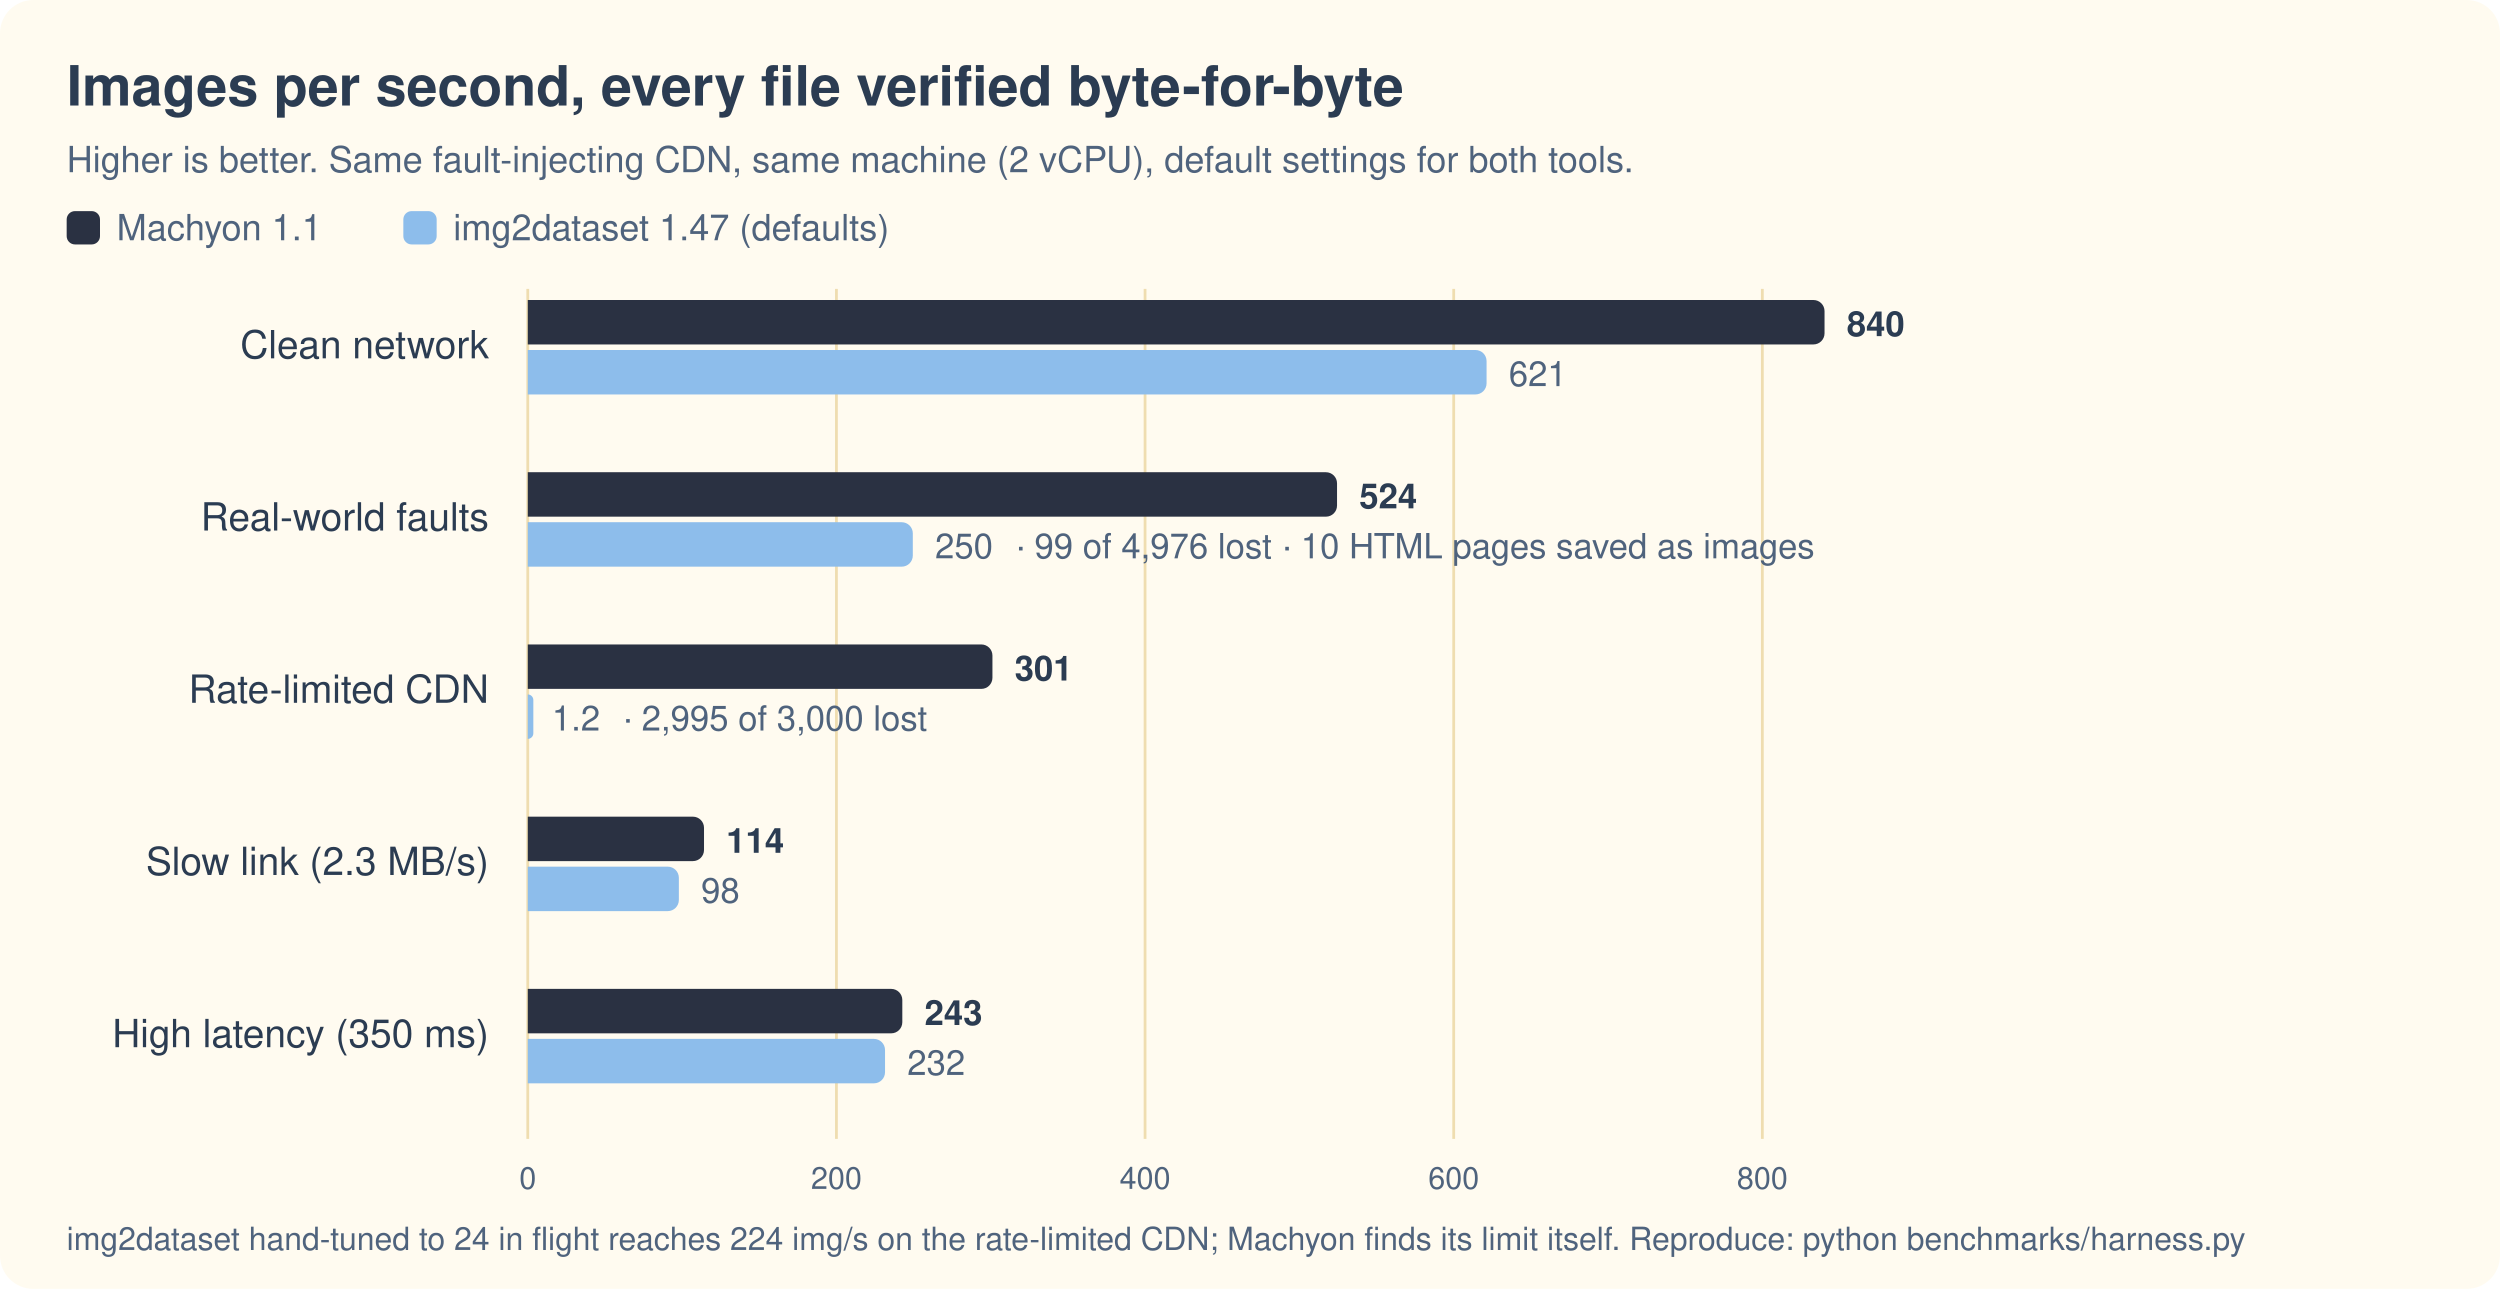
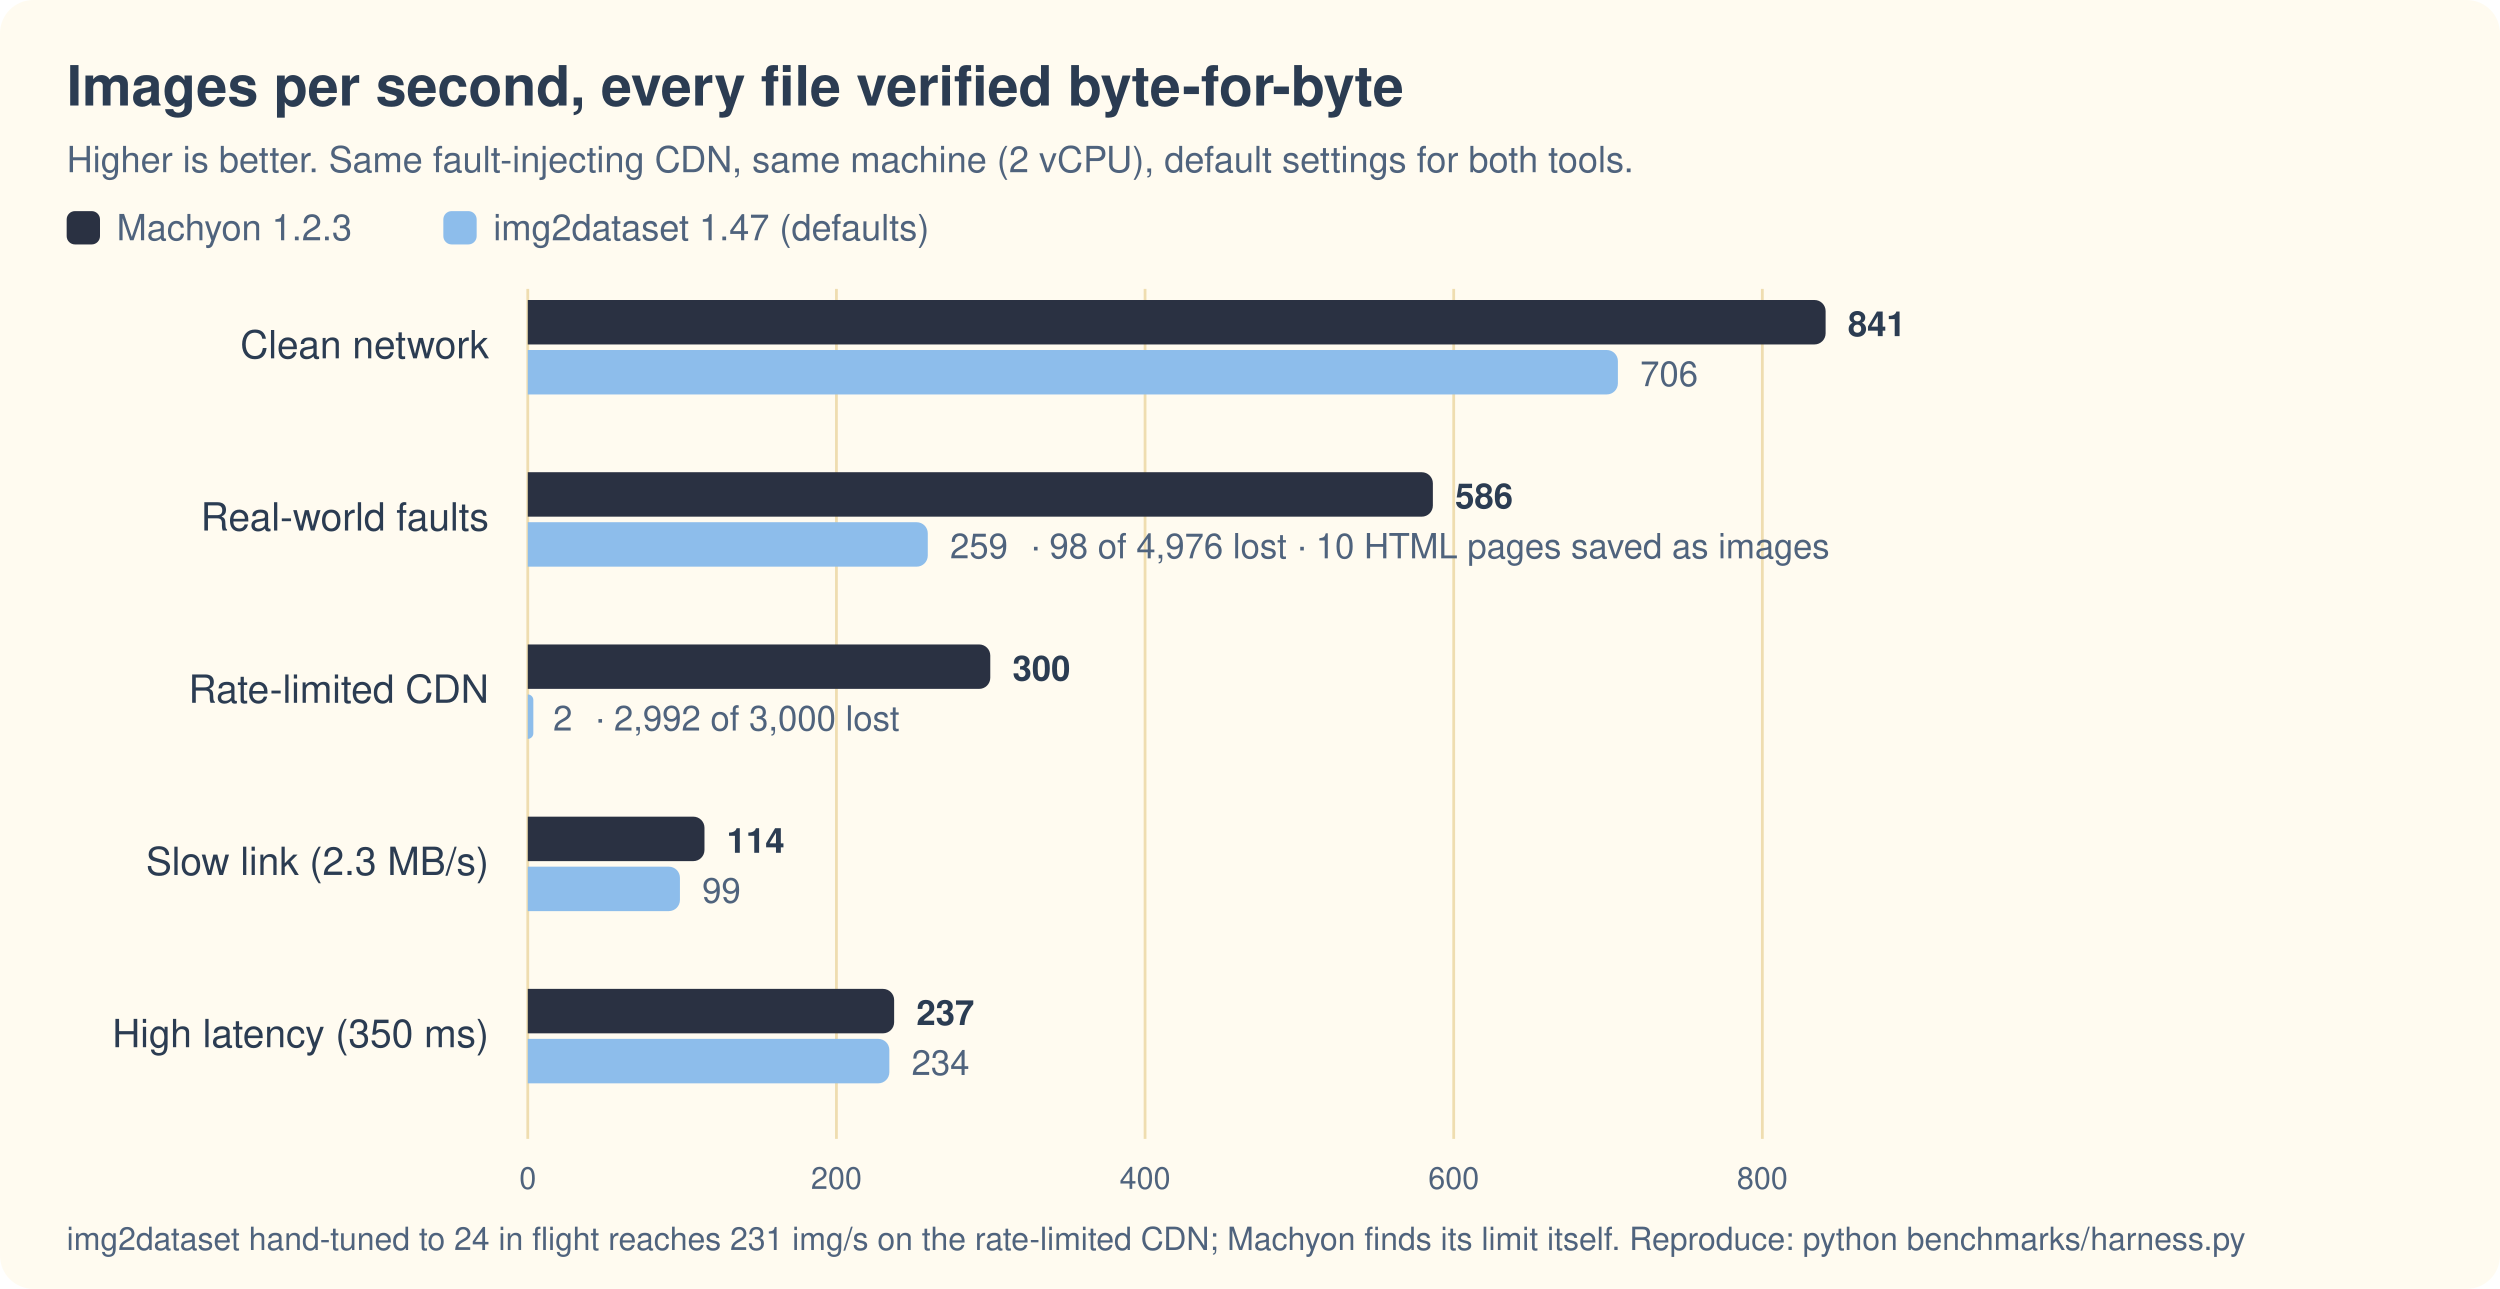
<svg xmlns="http://www.w3.org/2000/svg" viewBox="0 0 900 464" width="900" height="464" font-family="-apple-system,Segoe UI,Helvetica,Arial,sans-serif">
  <rect width="900" height="464" rx="12" fill="#FFFBF0" />
  <text x="24" y="38" font-size="20" font-weight="700" fill="#2B3C52">Images per second, every file verified byte-for-byte</text>
  <text x="24" y="62" font-size="13" fill="#4F637D">Higher is better. Same fault-injecting CDN, same machine (2 vCPU), default settings for both tools.</text>
  <rect x="24" y="76" width="12" height="12" rx="3" fill="#2A3142" />
-   <text x="42" y="86.5" font-size="13" fill="#4F637D">Machyon 1.1</text>
-   <rect x="145.2" y="76" width="12" height="12" rx="3" fill="#8DBDEB" />
-   <text x="163.2" y="86.5" font-size="13" fill="#4F637D">img2dataset 1.47 (defaults)</text>
+   <text x="42" y="86.5" font-size="13" fill="#4F637D">Machyon 1.2.3</text>
+   <rect x="159.6" y="76" width="12" height="12" rx="3" fill="#8DBDEB" />
+   <text x="177.6" y="86.5" font-size="13" fill="#4F637D">img2dataset 1.47 (defaults)</text>
  <line x1="190.0" y1="104" x2="190.0" y2="410" stroke="#EFDDB0" stroke-width="1" />
  <text x="190.0" y="428" font-size="11" fill="#4F637D" text-anchor="middle">0</text>
  <line x1="301.111" y1="104" x2="301.111" y2="410" stroke="#EFDDB0" stroke-width="1" />
  <text x="301.111" y="428" font-size="11" fill="#4F637D" text-anchor="middle">200</text>
  <line x1="412.222" y1="104" x2="412.222" y2="410" stroke="#EFDDB0" stroke-width="1" />
  <text x="412.222" y="428" font-size="11" fill="#4F637D" text-anchor="middle">400</text>
  <line x1="523.333" y1="104" x2="523.333" y2="410" stroke="#EFDDB0" stroke-width="1" />
  <text x="523.333" y="428" font-size="11" fill="#4F637D" text-anchor="middle">600</text>
  <line x1="634.444" y1="104" x2="634.444" y2="410" stroke="#EFDDB0" stroke-width="1" />
  <text x="634.444" y="428" font-size="11" fill="#4F637D" text-anchor="middle">800</text>
  <text x="176" y="129" font-size="14" fill="#2B3C52" text-anchor="end">Clean network</text>
  <g>
-     <path d="M190.0 108 H652.833 A4 4 0 0 1 656.833 112 V120 A4 4 0 0 1 652.833 124 H190.0 Z" fill="#2A3142" />
+     <path d="M190.0 108 H653.222 A4 4 0 0 1 657.222 112 V120 A4 4 0 0 1 653.222 124 H190.0 Z" fill="#2A3142" />
  </g>
-   <text x="664.833" y="121" font-size="12.5" font-weight="700" fill="#2B3C52">840<tspan dx="8" fill="#4F637D" />
+   <text x="665.222" y="121" font-size="12.5" font-weight="700" fill="#2B3C52">841<tspan dx="8" fill="#4F637D" />
  </text>
  <g>
-     <path d="M190.0 126 H531.167 A4 4 0 0 1 535.167 130 V138 A4 4 0 0 1 531.167 142 H190.0 Z" fill="#8DBDEB" />
+     <path d="M190.0 126 H578.444 A4 4 0 0 1 582.444 130 V138 A4 4 0 0 1 578.444 142 H190.0 Z" fill="#8DBDEB" />
  </g>
-   <text x="543.167" y="139" font-size="12.5" font-weight="400" fill="#4F637D">621<tspan dx="8" fill="#4F637D" />
+   <text x="590.444" y="139" font-size="12.5" font-weight="400" fill="#4F637D">706<tspan dx="8" fill="#4F637D" />
  </text>
  <text x="176" y="191" font-size="14" fill="#2B3C52" text-anchor="end">Real-world faults</text>
  <g>
-     <path d="M190.0 170 H477.333 A4 4 0 0 1 481.333 174 V182 A4 4 0 0 1 477.333 186 H190.0 Z" fill="#2A3142" />
+     <path d="M190.0 170 H511.833 A4 4 0 0 1 515.833 174 V182 A4 4 0 0 1 511.833 186 H190.0 Z" fill="#2A3142" />
  </g>
-   <text x="489.333" y="183" font-size="12.5" font-weight="700" fill="#2B3C52">524<tspan dx="8" fill="#4F637D" />
+   <text x="523.833" y="183" font-size="12.5" font-weight="700" fill="#2B3C52">586<tspan dx="8" fill="#4F637D" />
  </text>
  <g>
-     <path d="M190.0 188 H324.611 A4 4 0 0 1 328.611 192 V200 A4 4 0 0 1 324.611 204 H190.0 Z" fill="#8DBDEB" />
+     <path d="M190.0 188 H330.0 A4 4 0 0 1 334.0 192 V200 A4 4 0 0 1 330.0 204 H190.0 Z" fill="#8DBDEB" />
  </g>
-   <text x="336.611" y="201" font-size="12.5" font-weight="400" fill="#4F637D">250<tspan dx="8" fill="#4F637D">· 99 of 4,976 lost · 10 HTML pages saved as images</tspan>
+   <text x="342.0" y="201" font-size="12.5" font-weight="400" fill="#4F637D">259<tspan dx="8" fill="#4F637D">· 98 of 4,976 lost · 10 HTML pages saved as images</tspan>
  </text>
  <text x="176" y="253" font-size="14" fill="#2B3C52" text-anchor="end">Rate-limited CDN</text>
  <g>
-     <path d="M190.0 232 H353.278 A4 4 0 0 1 357.278 236 V244 A4 4 0 0 1 353.278 248 H190.0 Z" fill="#2A3142" />
+     <path d="M190.0 232 H352.5 A4 4 0 0 1 356.5 236 V244 A4 4 0 0 1 352.5 248 H190.0 Z" fill="#2A3142" />
  </g>
-   <text x="365.278" y="245" font-size="12.5" font-weight="700" fill="#2B3C52">301<tspan dx="8" fill="#4F637D" />
+   <text x="364.5" y="245" font-size="12.5" font-weight="700" fill="#2B3C52">300<tspan dx="8" fill="#4F637D" />
  </text>
  <g>
    <path d="M190.0 250 H190.0 A2 2 0 0 1 192.0 252 V264 A2 2 0 0 1 190.0 266 H190.0 Z" fill="#8DBDEB" />
  </g>
-   <text x="198.667" y="263" font-size="12.5" font-weight="400" fill="#4F637D">1.2<tspan dx="8" fill="#4F637D">· 2,995 of 3,000 lost</tspan>
+   <text x="199.111" y="263" font-size="12.5" font-weight="400" fill="#4F637D">2<tspan dx="8" fill="#4F637D">· 2,992 of 3,000 lost</tspan>
  </text>
  <text x="176" y="315" font-size="14" fill="#2B3C52" text-anchor="end">Slow link (2.3 MB/s)</text>
  <g>
-     <path d="M190.0 294 H249.444 A4 4 0 0 1 253.444 298 V306 A4 4 0 0 1 249.444 310 H190.0 Z" fill="#2A3142" />
+     <path d="M190.0 294 H249.611 A4 4 0 0 1 253.611 298 V306 A4 4 0 0 1 249.611 310 H190.0 Z" fill="#2A3142" />
  </g>
-   <text x="261.444" y="307" font-size="12.5" font-weight="700" fill="#2B3C52">114<tspan dx="8" fill="#4F637D" />
+   <text x="261.611" y="307" font-size="12.5" font-weight="700" fill="#2B3C52">114<tspan dx="8" fill="#4F637D" />
  </text>
  <g>
-     <path d="M190.0 312 H240.389 A4 4 0 0 1 244.389 316 V324 A4 4 0 0 1 240.389 328 H190.0 Z" fill="#8DBDEB" />
+     <path d="M190.0 312 H240.778 A4 4 0 0 1 244.778 316 V324 A4 4 0 0 1 240.778 328 H190.0 Z" fill="#8DBDEB" />
  </g>
-   <text x="252.389" y="325" font-size="12.5" font-weight="400" fill="#4F637D">98<tspan dx="8" fill="#4F637D" />
+   <text x="252.778" y="325" font-size="12.5" font-weight="400" fill="#4F637D">99<tspan dx="8" fill="#4F637D" />
  </text>
  <text x="176" y="377" font-size="14" fill="#2B3C52" text-anchor="end">High latency (350 ms)</text>
  <g>
-     <path d="M190.0 356 H320.833 A4 4 0 0 1 324.833 360 V368 A4 4 0 0 1 320.833 372 H190.0 Z" fill="#2A3142" />
+     <path d="M190.0 356 H317.889 A4 4 0 0 1 321.889 360 V368 A4 4 0 0 1 317.889 372 H190.0 Z" fill="#2A3142" />
  </g>
-   <text x="332.833" y="369" font-size="12.5" font-weight="700" fill="#2B3C52">243<tspan dx="8" fill="#4F637D" />
+   <text x="329.889" y="369" font-size="12.5" font-weight="700" fill="#2B3C52">237<tspan dx="8" fill="#4F637D" />
  </text>
  <g>
-     <path d="M190.0 374 H314.611 A4 4 0 0 1 318.611 378 V386 A4 4 0 0 1 314.611 390 H190.0 Z" fill="#8DBDEB" />
+     <path d="M190.0 374 H316.167 A4 4 0 0 1 320.167 378 V386 A4 4 0 0 1 316.167 390 H190.0 Z" fill="#8DBDEB" />
  </g>
-   <text x="326.611" y="387" font-size="12.5" font-weight="400" fill="#4F637D">232<tspan dx="8" fill="#4F637D" />
+   <text x="328.167" y="387" font-size="12.5" font-weight="400" fill="#4F637D">234<tspan dx="8" fill="#4F637D" />
  </text>
-   <text x="24" y="450" font-size="11.5" fill="#4F637D">img2dataset hand-tuned to 24 in flight reaches 224 img/s on the rate-limited CDN; Machyon finds its limit itself. Reproduce: python benchmarks/harness.py</text>
+   <text x="24" y="450" font-size="11.5" fill="#4F637D">img2dataset hand-tuned to 24 in flight reaches 231 img/s on the rate-limited CDN; Machyon finds its limit itself. Reproduce: python benchmarks/harness.py</text>
</svg>
